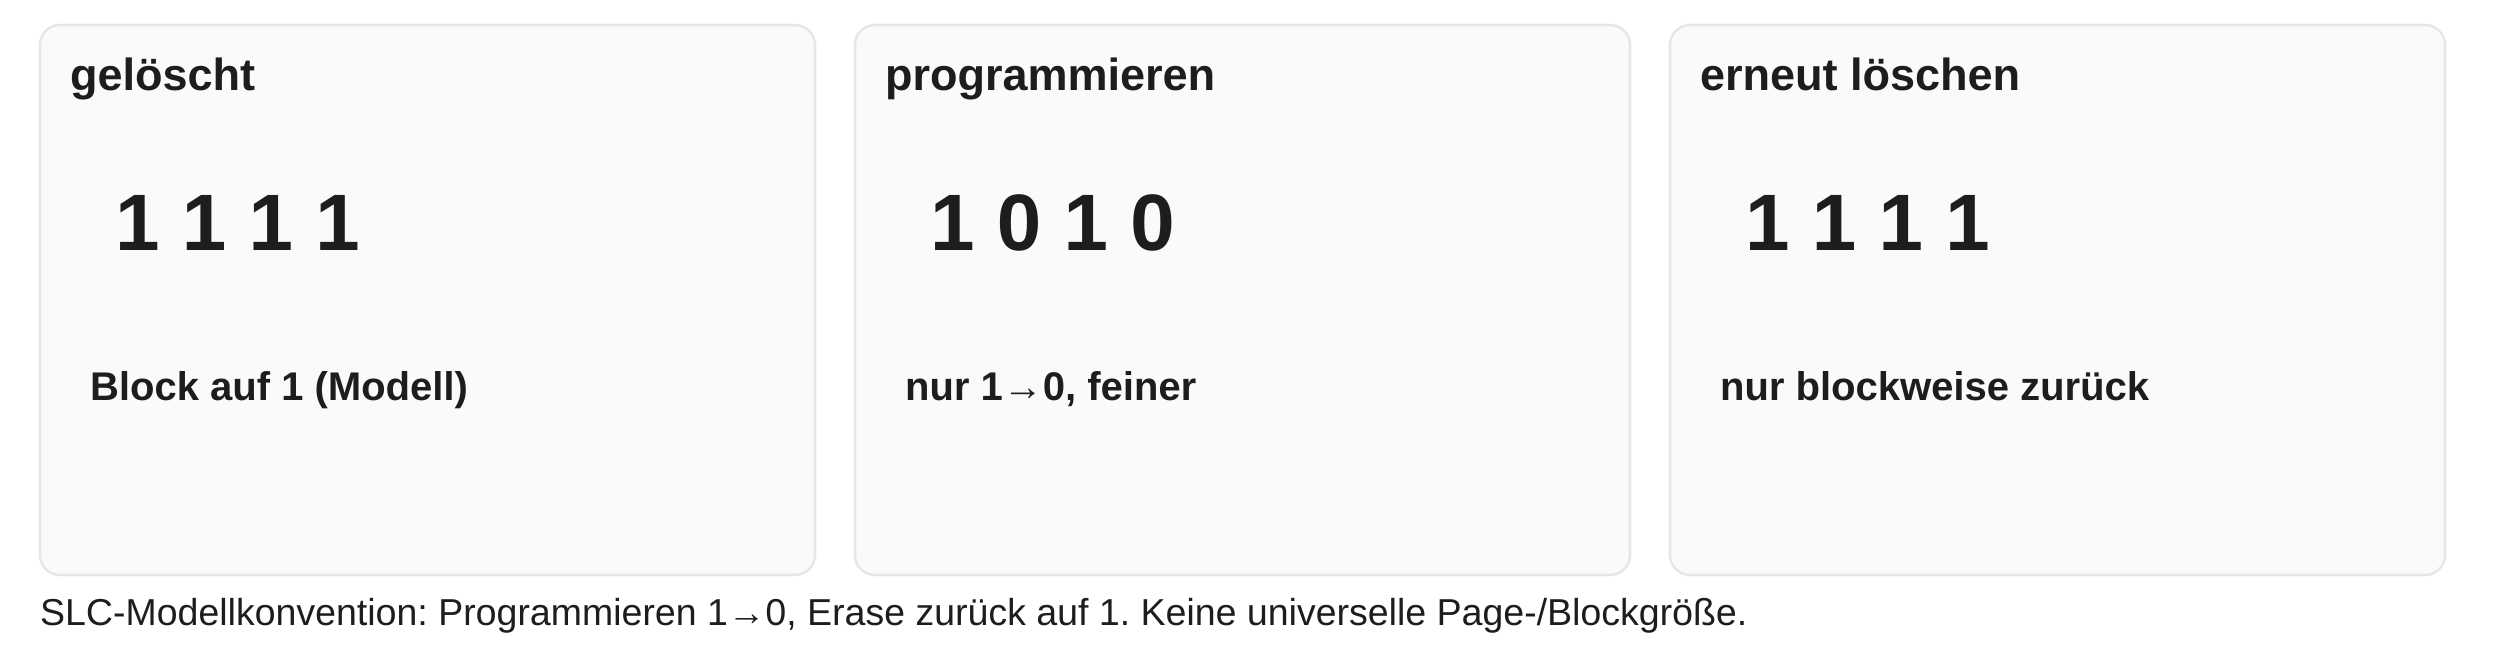
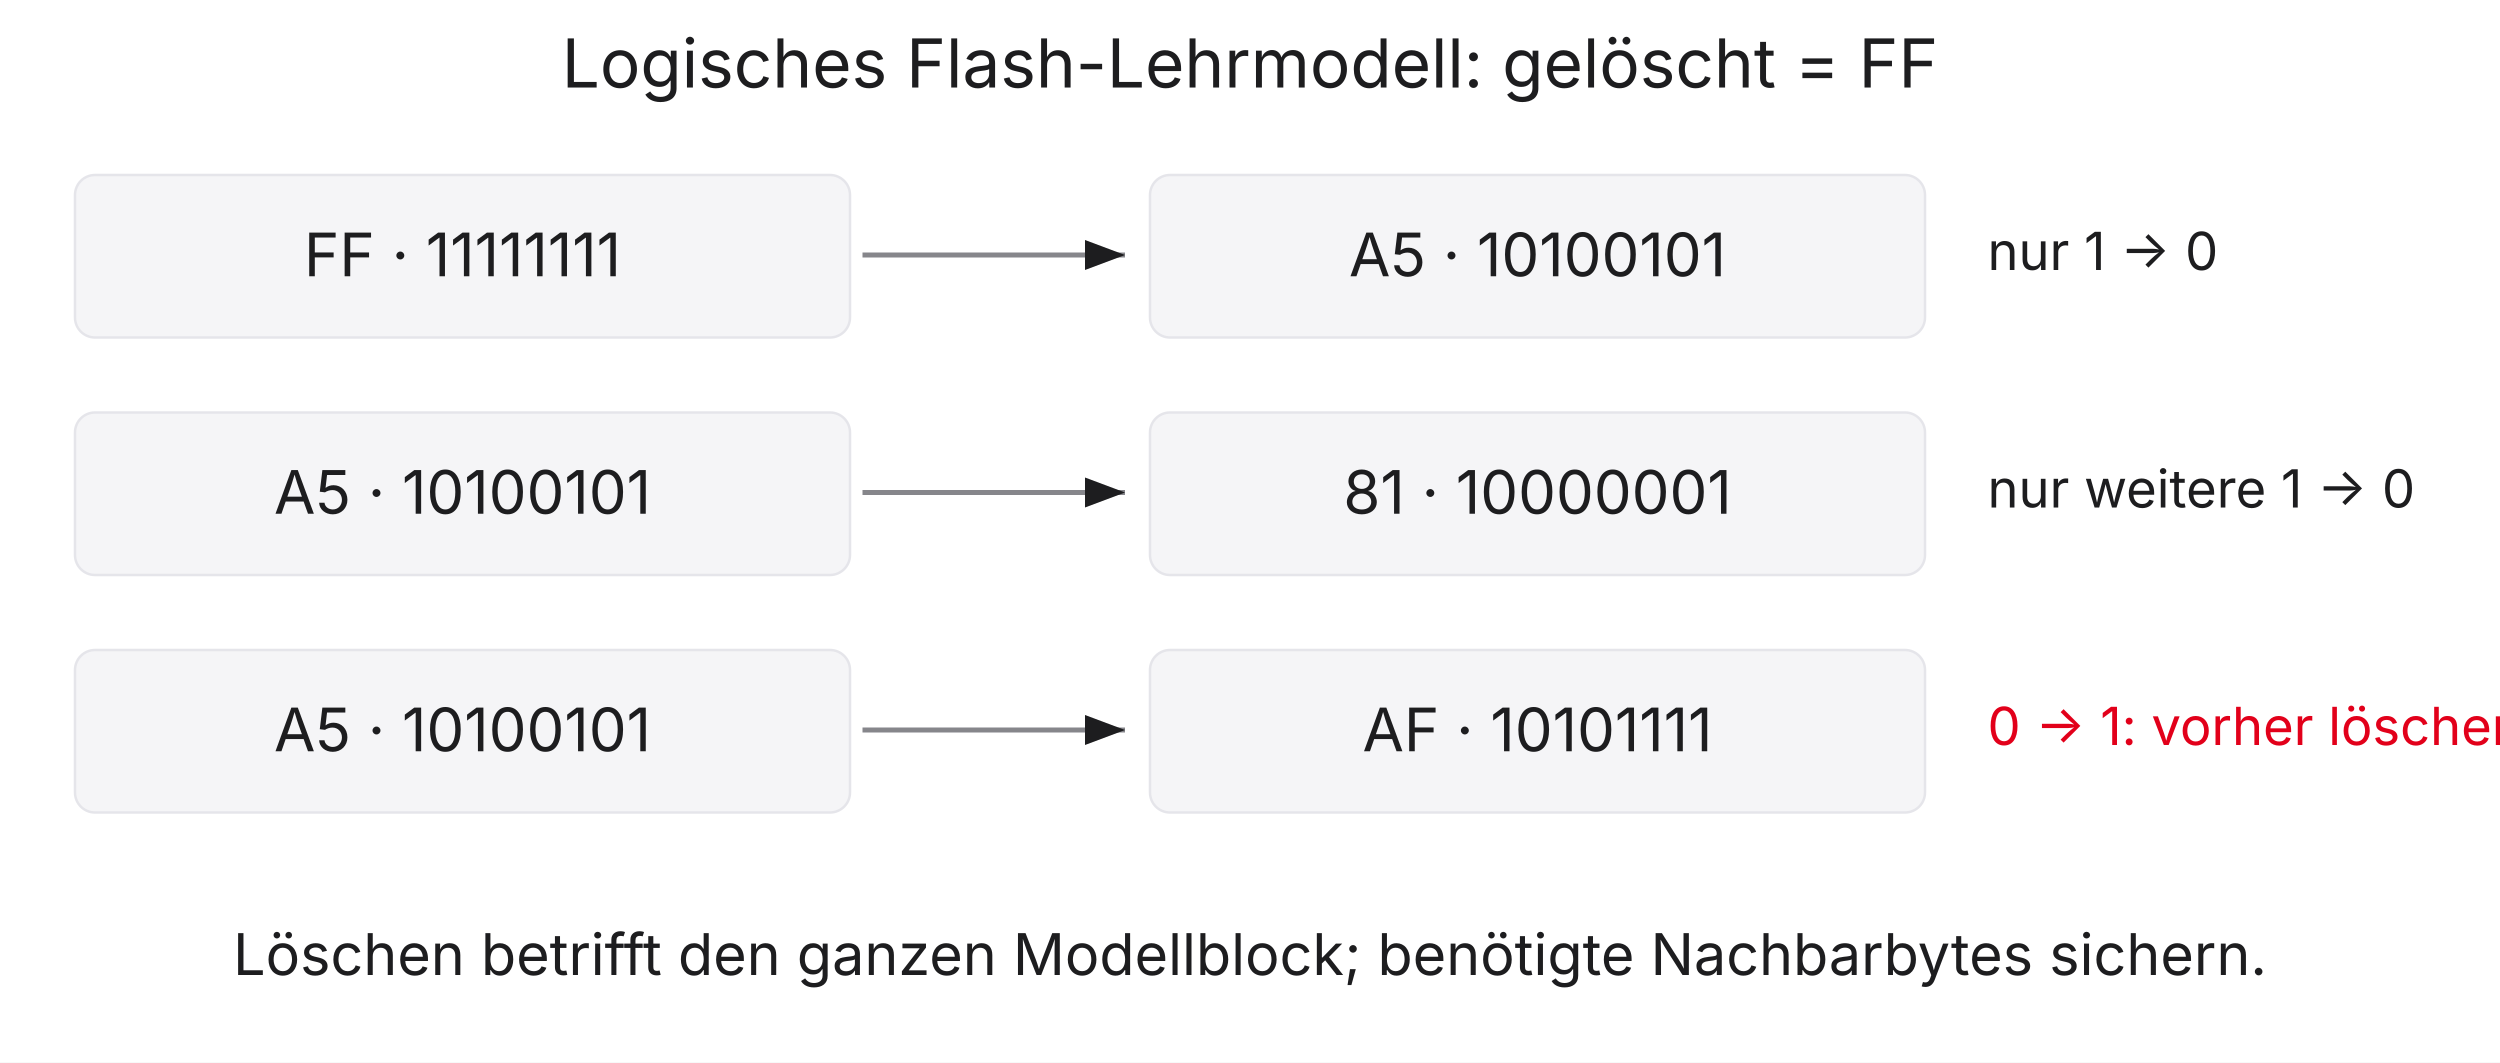
- <svg xmlns="http://www.w3.org/2000/svg" viewBox="0 0 1000 260" width="1000" height="260">
-   <rect width="1000" height="260" fill="#FFFFFF" />
-   <style>text{font-family:Arial,Helvetica,sans-serif;fill:#1D1D1F}</style>
-   <rect x="16" y="10" width="310" height="220" rx="8" fill="#FAFAFB" stroke="#E5E5EA" />
-   <text x="28" y="36" font-size="18" font-weight="600" fill="#E65100" text-anchor="start">gelöscht</text>
-   <text x="46" y="100" font-size="32" font-weight="700" fill="#6A1B9A" text-anchor="start">1 1 1 1</text>
-   <text x="36" y="160" font-size="16" font-weight="600" fill="#1D1D1F" text-anchor="start">Block auf 1 (Modell)</text>
-   <rect x="342" y="10" width="310" height="220" rx="8" fill="#FAFAFB" stroke="#E5E5EA" />
-   <text x="354" y="36" font-size="18" font-weight="600" fill="#E65100" text-anchor="start">programmieren</text>
-   <text x="372" y="100" font-size="32" font-weight="700" fill="#6A1B9A" text-anchor="start">1 0 1 0</text>
-   <text x="362" y="160" font-size="16" font-weight="600" fill="#1D1D1F" text-anchor="start">nur 1→0, feiner</text>
-   <rect x="668" y="10" width="310" height="220" rx="8" fill="#FAFAFB" stroke="#E5E5EA" />
-   <text x="680" y="36" font-size="18" font-weight="600" fill="#E65100" text-anchor="start">erneut löschen</text>
-   <text x="698" y="100" font-size="32" font-weight="700" fill="#6A1B9A" text-anchor="start">1 1 1 1</text>
-   <text x="688" y="160" font-size="16" font-weight="600" fill="#1D1D1F" text-anchor="start">nur blockweise zurück</text>
-   <text x="16" y="250" font-size="15" font-weight="400" fill="#5F6368" text-anchor="start">SLC-Modellkonvention: Programmieren 1→0, Erase zurück auf 1. Keine universelle Page-/Blockgröße.</text>
+ <svg xmlns="http://www.w3.org/2000/svg" width="1000" height="425" viewBox="0 0 1000 425" role="img" aria-labelledby="title">
+   <style>text{font-family:Inter,Arial,Helvetica,sans-serif;font-weight:400}</style>
+   <defs>
+     <marker id="arrow" markerWidth="10" markerHeight="10" refX="8" refY="3" orient="auto" markerUnits="strokeWidth">
+       <path d="M0,0 L8,3 L0,6" fill="#1D1D1F" />
+     </marker>
+   </defs>
+   <rect width="1000" height="425" fill="#FFFFFF" />
+   <text x="500" y="35" font-size="27" fill="#1D1D1F" text-anchor="middle">Logisches Flash-Lehrmodell: gelöscht = FF</text>
+   <rect x="30" y="70" width="310" height="65" rx="8" fill="#F5F5F7" stroke="#E5E5EA" />
+   <text x="185.0" y="110.5" font-size="24" fill="#1D1D1F" text-anchor="middle">FF · 11111111</text>
+   <rect x="460" y="70" width="310" height="65" rx="8" fill="#F5F5F7" stroke="#E5E5EA" />
+   <text x="615.0" y="110.5" font-size="24" fill="#1D1D1F" text-anchor="middle">A5 · 10100101</text>
+   <line x1="345" y1="102" x2="450" y2="102" stroke="#86868B" stroke-width="2" marker-end="url(#arrow)" />
+   <text x="795" y="108" font-size="21" fill="#1D1D1F" text-anchor="start">nur 1 → 0</text>
+   <rect x="30" y="165" width="310" height="65" rx="8" fill="#F5F5F7" stroke="#E5E5EA" />
+   <text x="185.0" y="205.5" font-size="24" fill="#1D1D1F" text-anchor="middle">A5 · 10100101</text>
+   <rect x="460" y="165" width="310" height="65" rx="8" fill="#F5F5F7" stroke="#E5E5EA" />
+   <text x="615.0" y="205.5" font-size="24" fill="#1D1D1F" text-anchor="middle">81 · 10000001</text>
+   <line x1="345" y1="197" x2="450" y2="197" stroke="#86868B" stroke-width="2" marker-end="url(#arrow)" />
+   <text x="795" y="203" font-size="21" fill="#1D1D1F" text-anchor="start">nur weitere 1 → 0</text>
+   <rect x="30" y="260" width="310" height="65" rx="8" fill="#F5F5F7" stroke="#E5E5EA" />
+   <text x="185.0" y="300.5" font-size="24" fill="#1D1D1F" text-anchor="middle">A5 · 10100101</text>
+   <rect x="460" y="260" width="310" height="65" rx="8" fill="#F5F5F7" stroke="#E5E5EA" />
+   <text x="615.0" y="300.5" font-size="24" fill="#1D1D1F" text-anchor="middle">AF · 10101111</text>
+   <line x1="345" y1="292" x2="450" y2="292" stroke="#86868B" stroke-width="2" marker-end="url(#arrow)" />
+   <text x="795" y="298" font-size="21" fill="#E2001A" text-anchor="start">0 → 1: vorher löschen</text>
+   <text x="500" y="390" font-size="23" fill="#1D1D1F" text-anchor="middle">Löschen betrifft den ganzen Modellblock; benötigte Nachbarbytes sichern.</text>
</svg>
